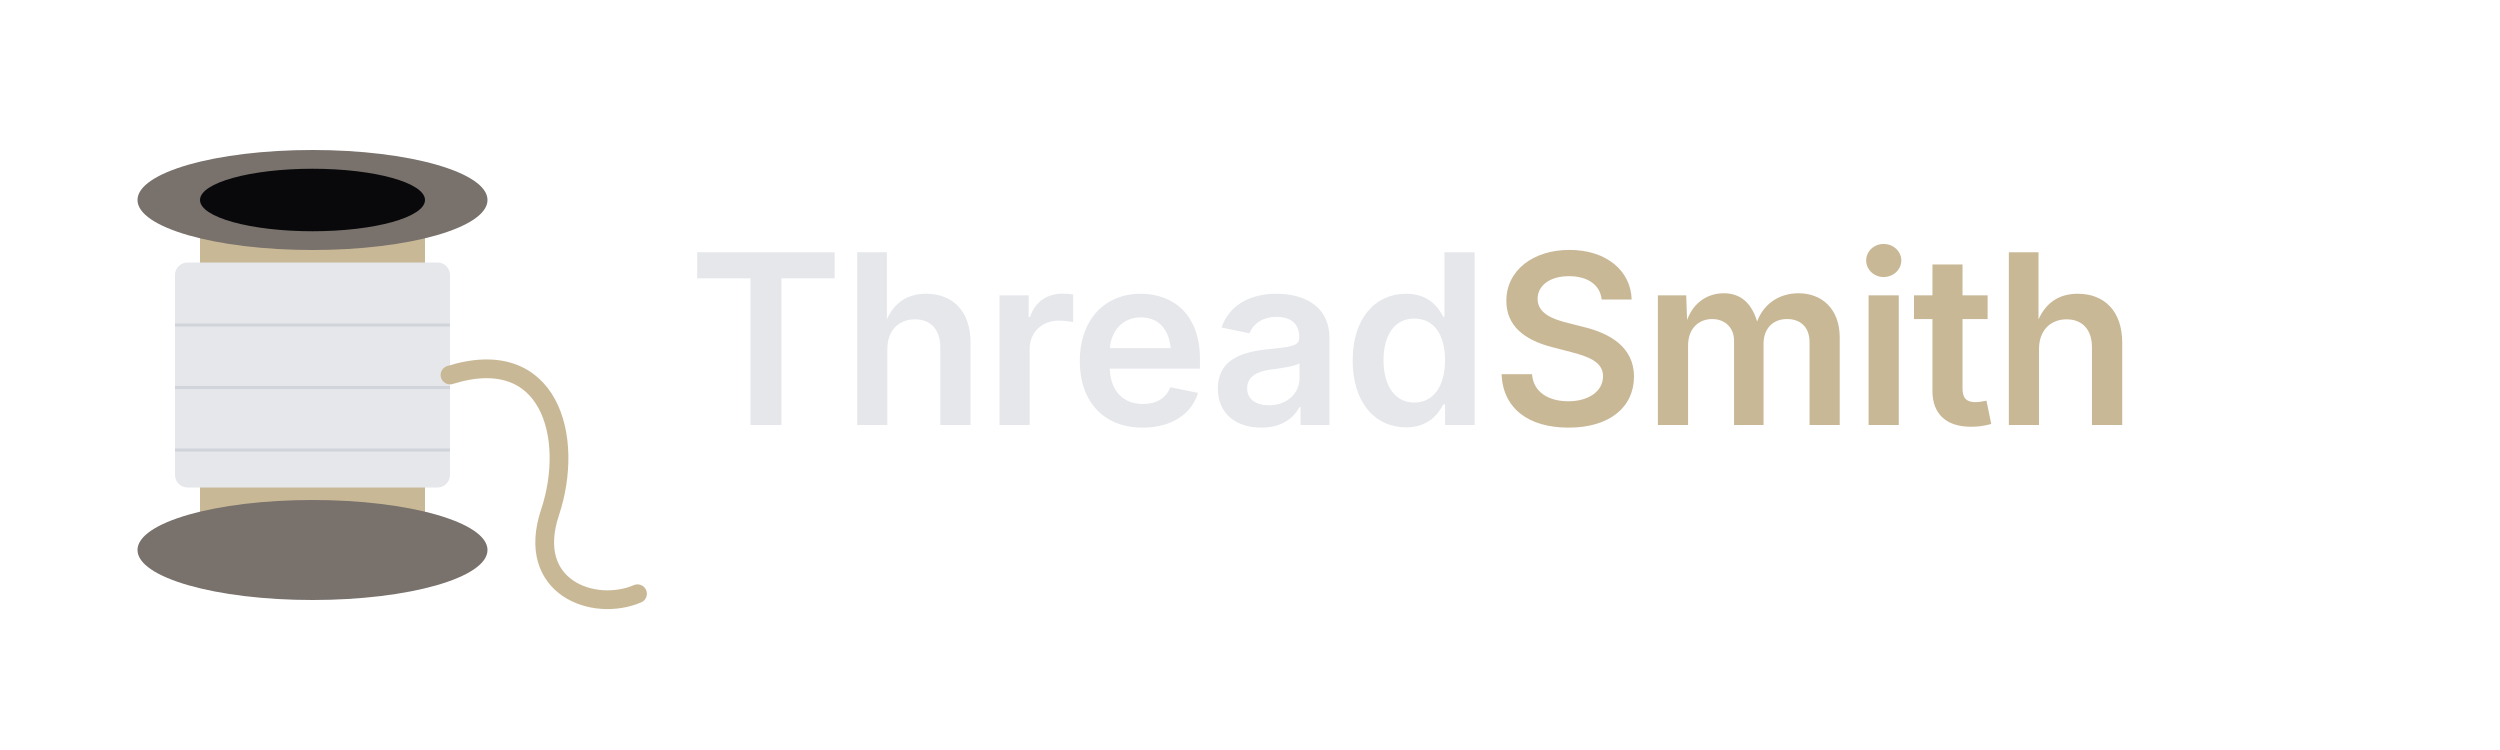
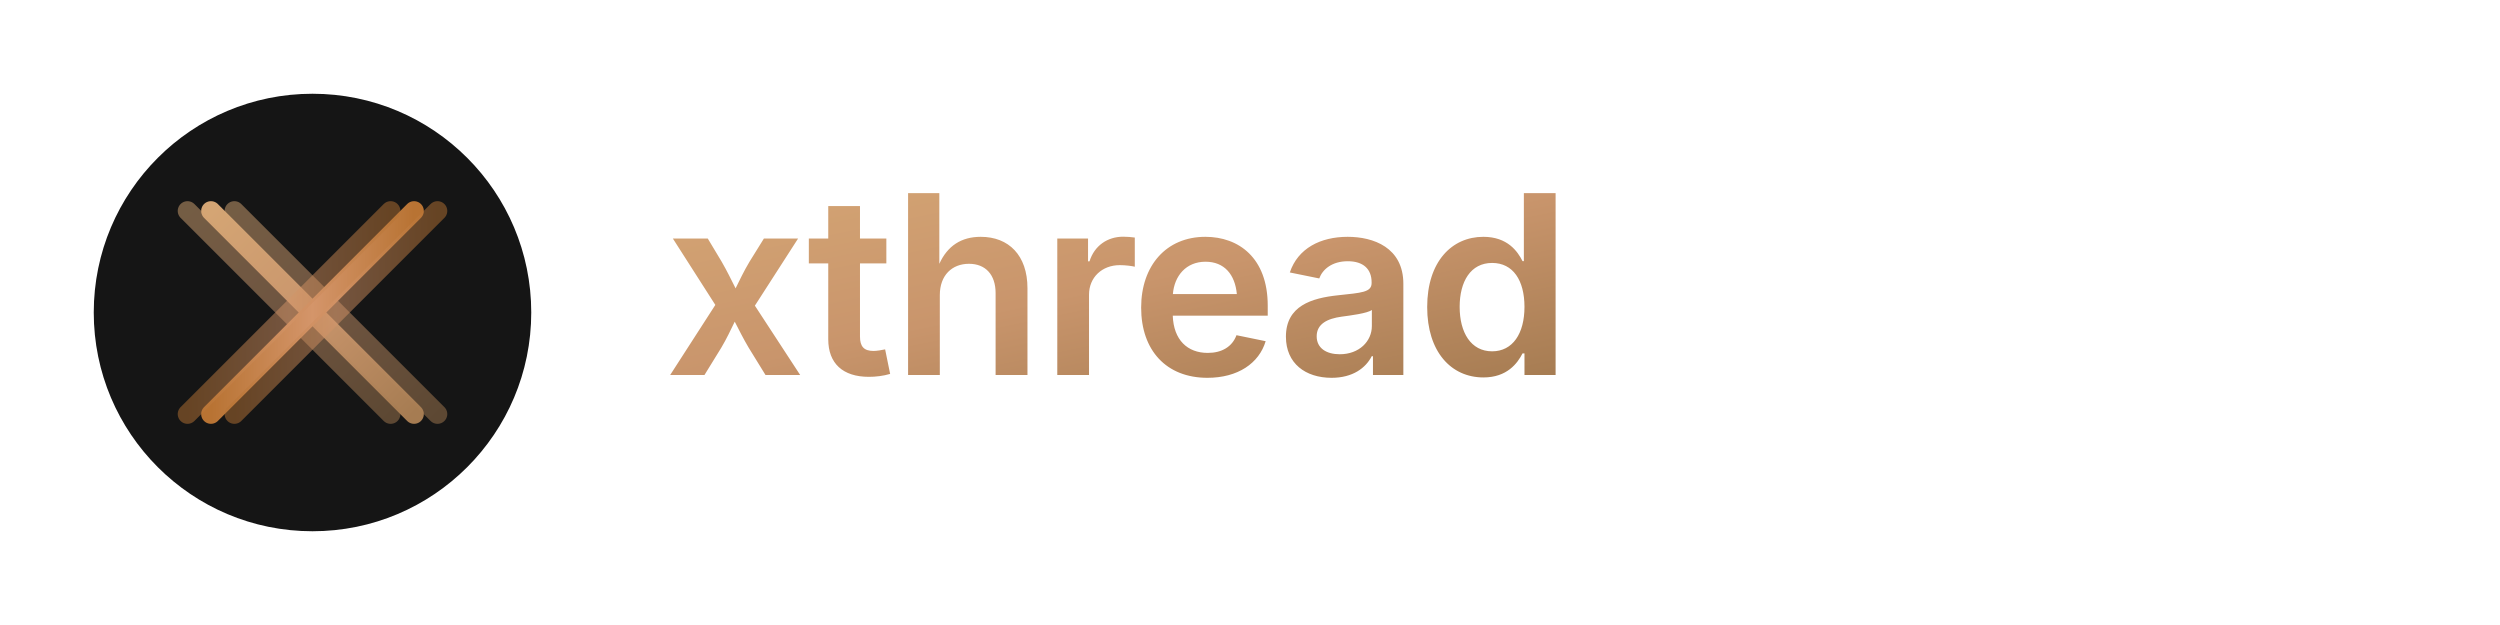
- <svg xmlns="http://www.w3.org/2000/svg" width="400" height="120" viewBox="0 0 400 120">
-   <g transform="translate(50, 60)">
-     <rect x="-18" y="-28" width="36" height="56" fill="#C9B896" rx="1" />
-     <rect x="-22" y="-18" width="44" height="36" fill="#E5E7EB" rx="2" />
-     <line x1="-22" y1="-8" x2="22" y2="-8" stroke="#D1D5DB" stroke-width="0.5" />
-     <line x1="-22" y1="2" x2="22" y2="2" stroke="#D1D5DB" stroke-width="0.5" />
-     <line x1="-22" y1="12" x2="22" y2="12" stroke="#D1D5DB" stroke-width="0.5" />
-     <ellipse cx="0" cy="-28" rx="28" ry="8" fill="#78716C" />
-     <ellipse cx="0" cy="-28" rx="18" ry="5" fill="#09090B" />
-     <ellipse cx="0" cy="28" rx="28" ry="8" fill="#78716C" />
-     <path d="M 22 0               C 38 -5, 42 10, 38 22              C 34 34, 45 38, 52 35" stroke="#C9B896" stroke-width="3" fill="none" stroke-linecap="round" />
+ <svg xmlns="http://www.w3.org/2000/svg" viewBox="0 0 320 80" width="320" height="80">
+   <defs>
+     <linearGradient id="gold" x1="0%" y1="0%" x2="100%" y2="100%">
+       <stop offset="0%" style="stop-color:#D4A574" />
+       <stop offset="50%" style="stop-color:#C9956C" />
+       <stop offset="100%" style="stop-color:#A67C52" />
+     </linearGradient>
+     <linearGradient id="copper" x1="0%" y1="0%" x2="100%" y2="0%">
+       <stop offset="0%" style="stop-color:#B87333" />
+       <stop offset="50%" style="stop-color:#D4956A" />
+       <stop offset="100%" style="stop-color:#B87333" />
+     </linearGradient>
+   </defs>
+   <g transform="translate(40, 40)">
+     <circle cx="0" cy="0" r="28" fill="#151515" />
+     <path d="M-13,-13 L13,13" stroke="url(#gold)" stroke-width="2.5" stroke-linecap="round" />
+     <path d="M-10,-13 L16,13" stroke="url(#gold)" stroke-width="2.5" stroke-linecap="round" opacity="0.5" />
+     <path d="M-16,-13 L10,13" stroke="url(#gold)" stroke-width="2.5" stroke-linecap="round" opacity="0.5" />
+     <path d="M13,-13 L-13,13" stroke="url(#copper)" stroke-width="2.5" stroke-linecap="round" />
+     <path d="M16,-13 L-10,13" stroke="url(#copper)" stroke-width="2.5" stroke-linecap="round" opacity="0.5" />
+     <path d="M10,-13 L-16,13" stroke="url(#copper)" stroke-width="2.5" stroke-linecap="round" opacity="0.5" />
  </g>
-   <text x="110" y="68" font-family="system-ui, -apple-system, 'Segoe UI', sans-serif" font-size="38" font-weight="600" letter-spacing="-0.5" fill="#E5E7EB">
-     Thread<tspan fill="#C9B896">Smith</tspan>
-   </text>
+   <text x="85" y="48" fill="url(#gold)" font-family="SF Pro Display, -apple-system, Helvetica Neue, sans-serif" font-size="32" font-weight="600" letter-spacing="-0.5">xthread</text>
</svg>
